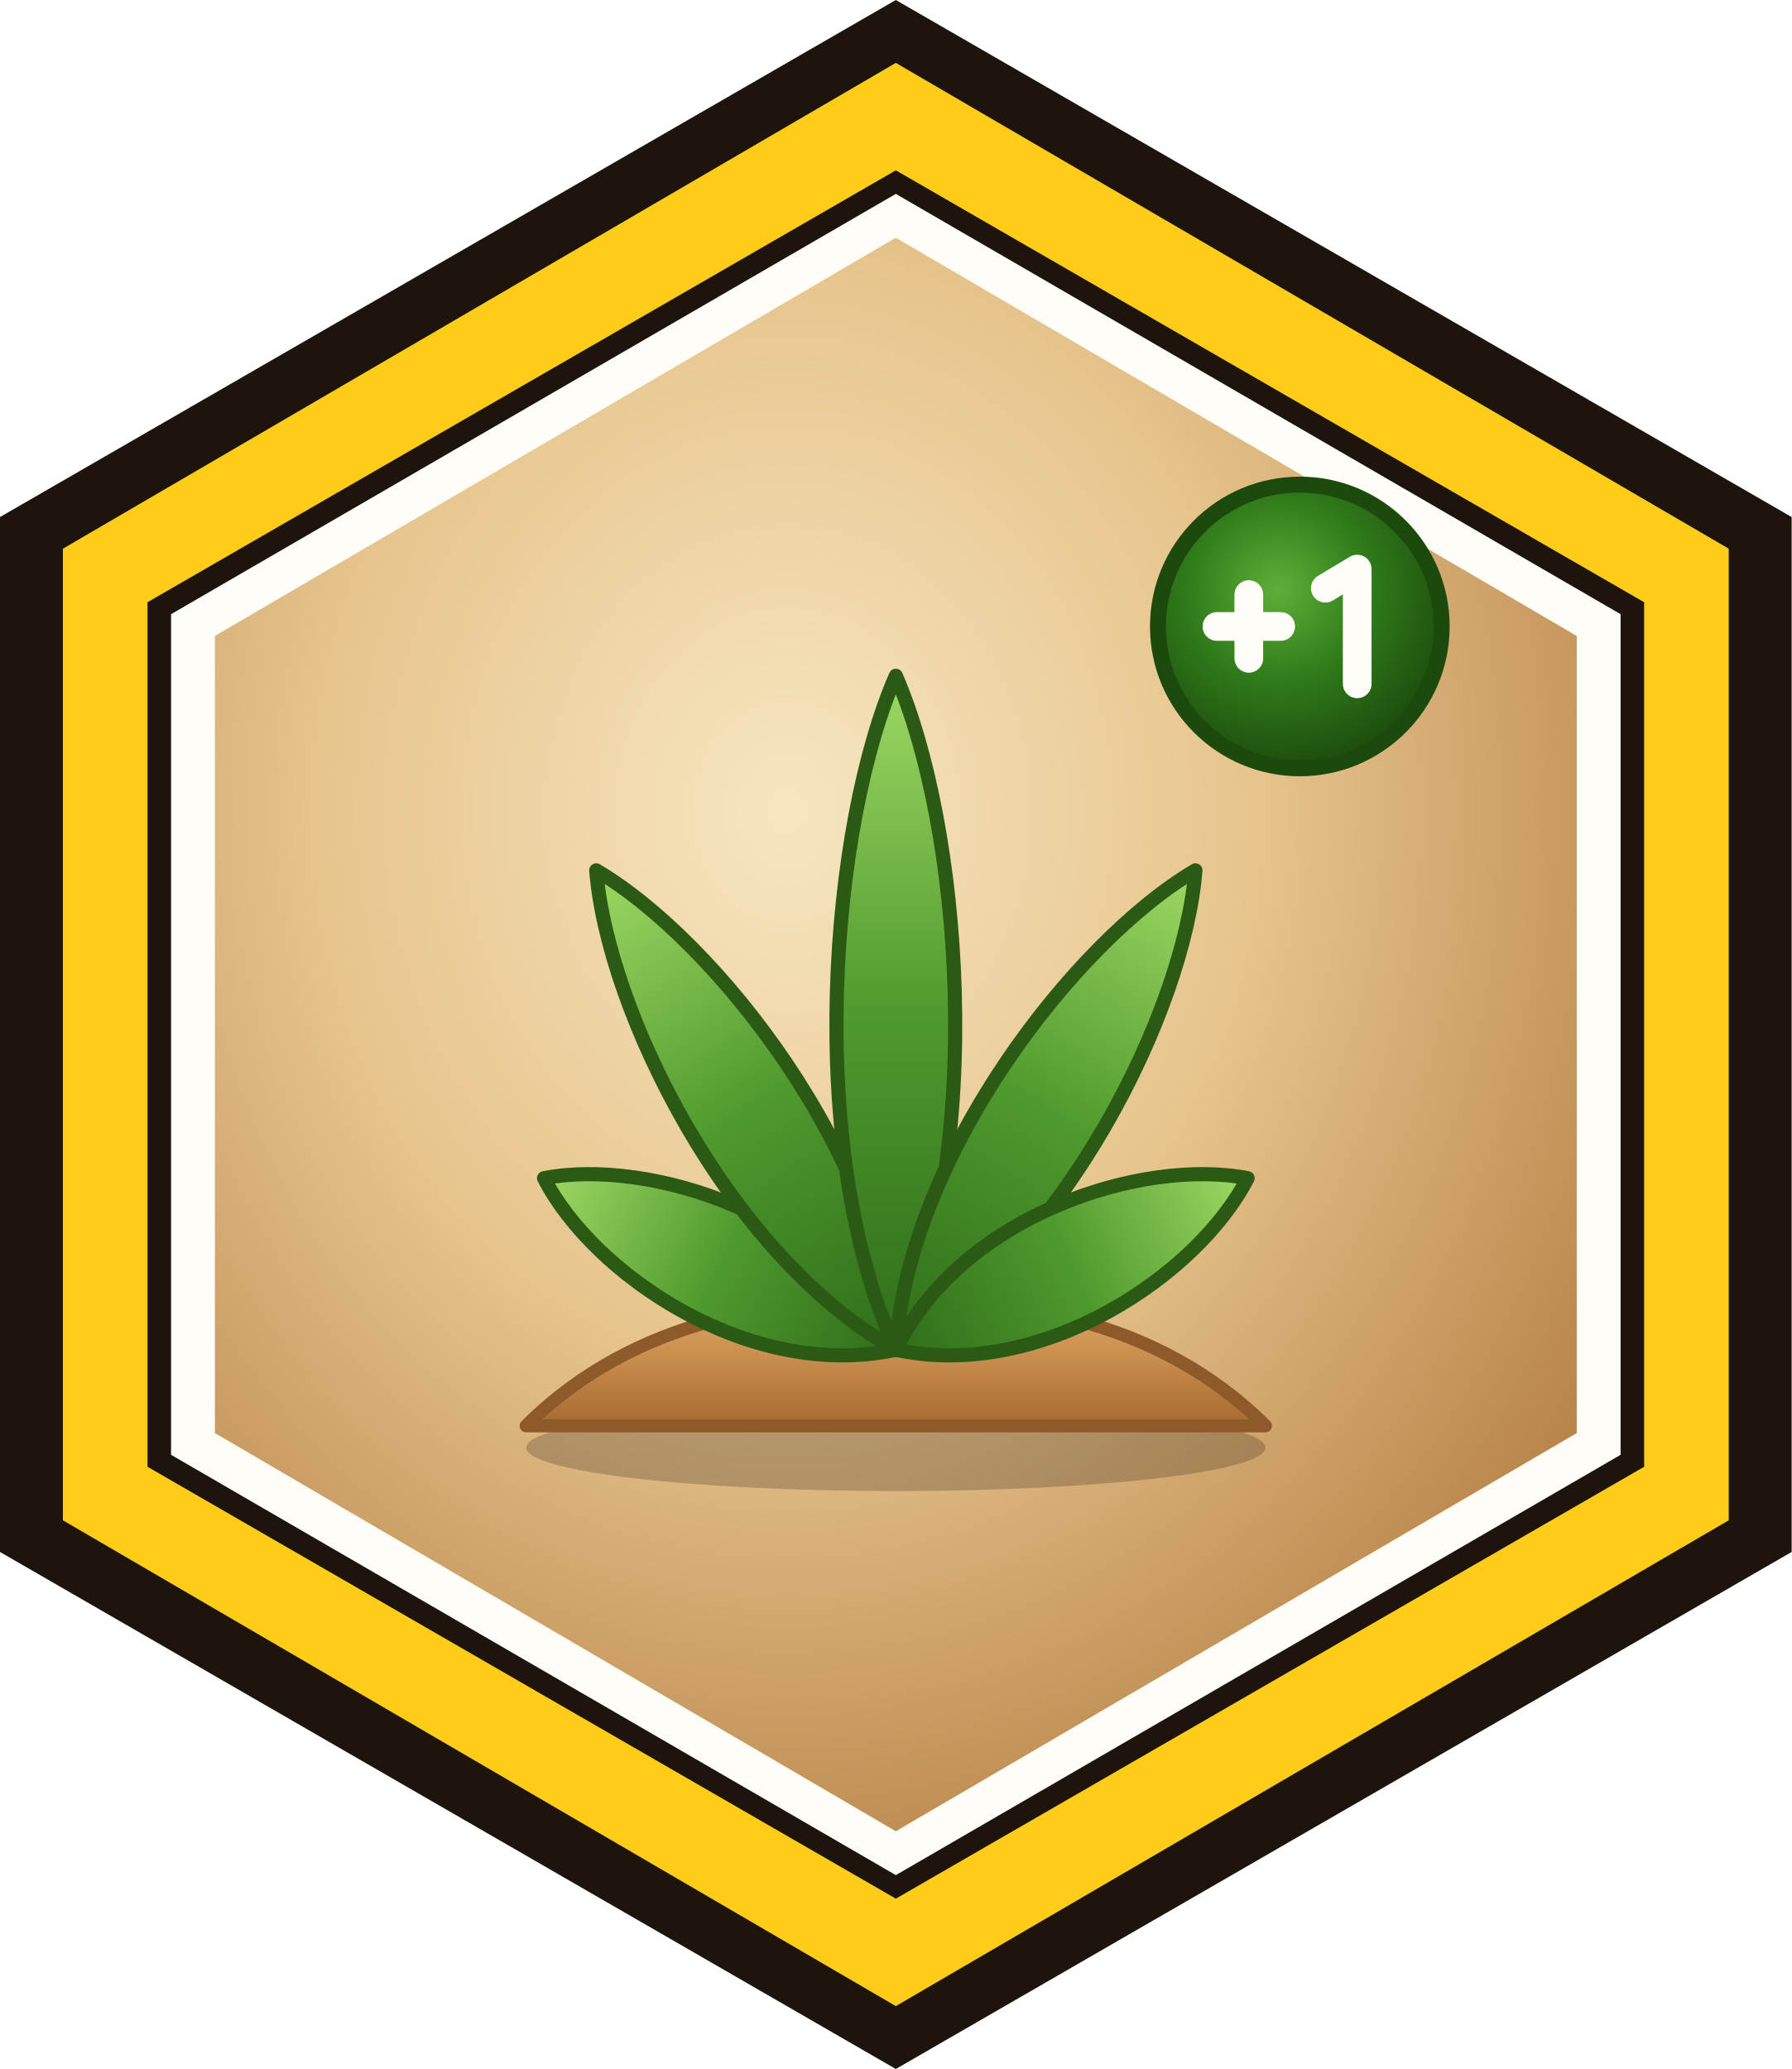
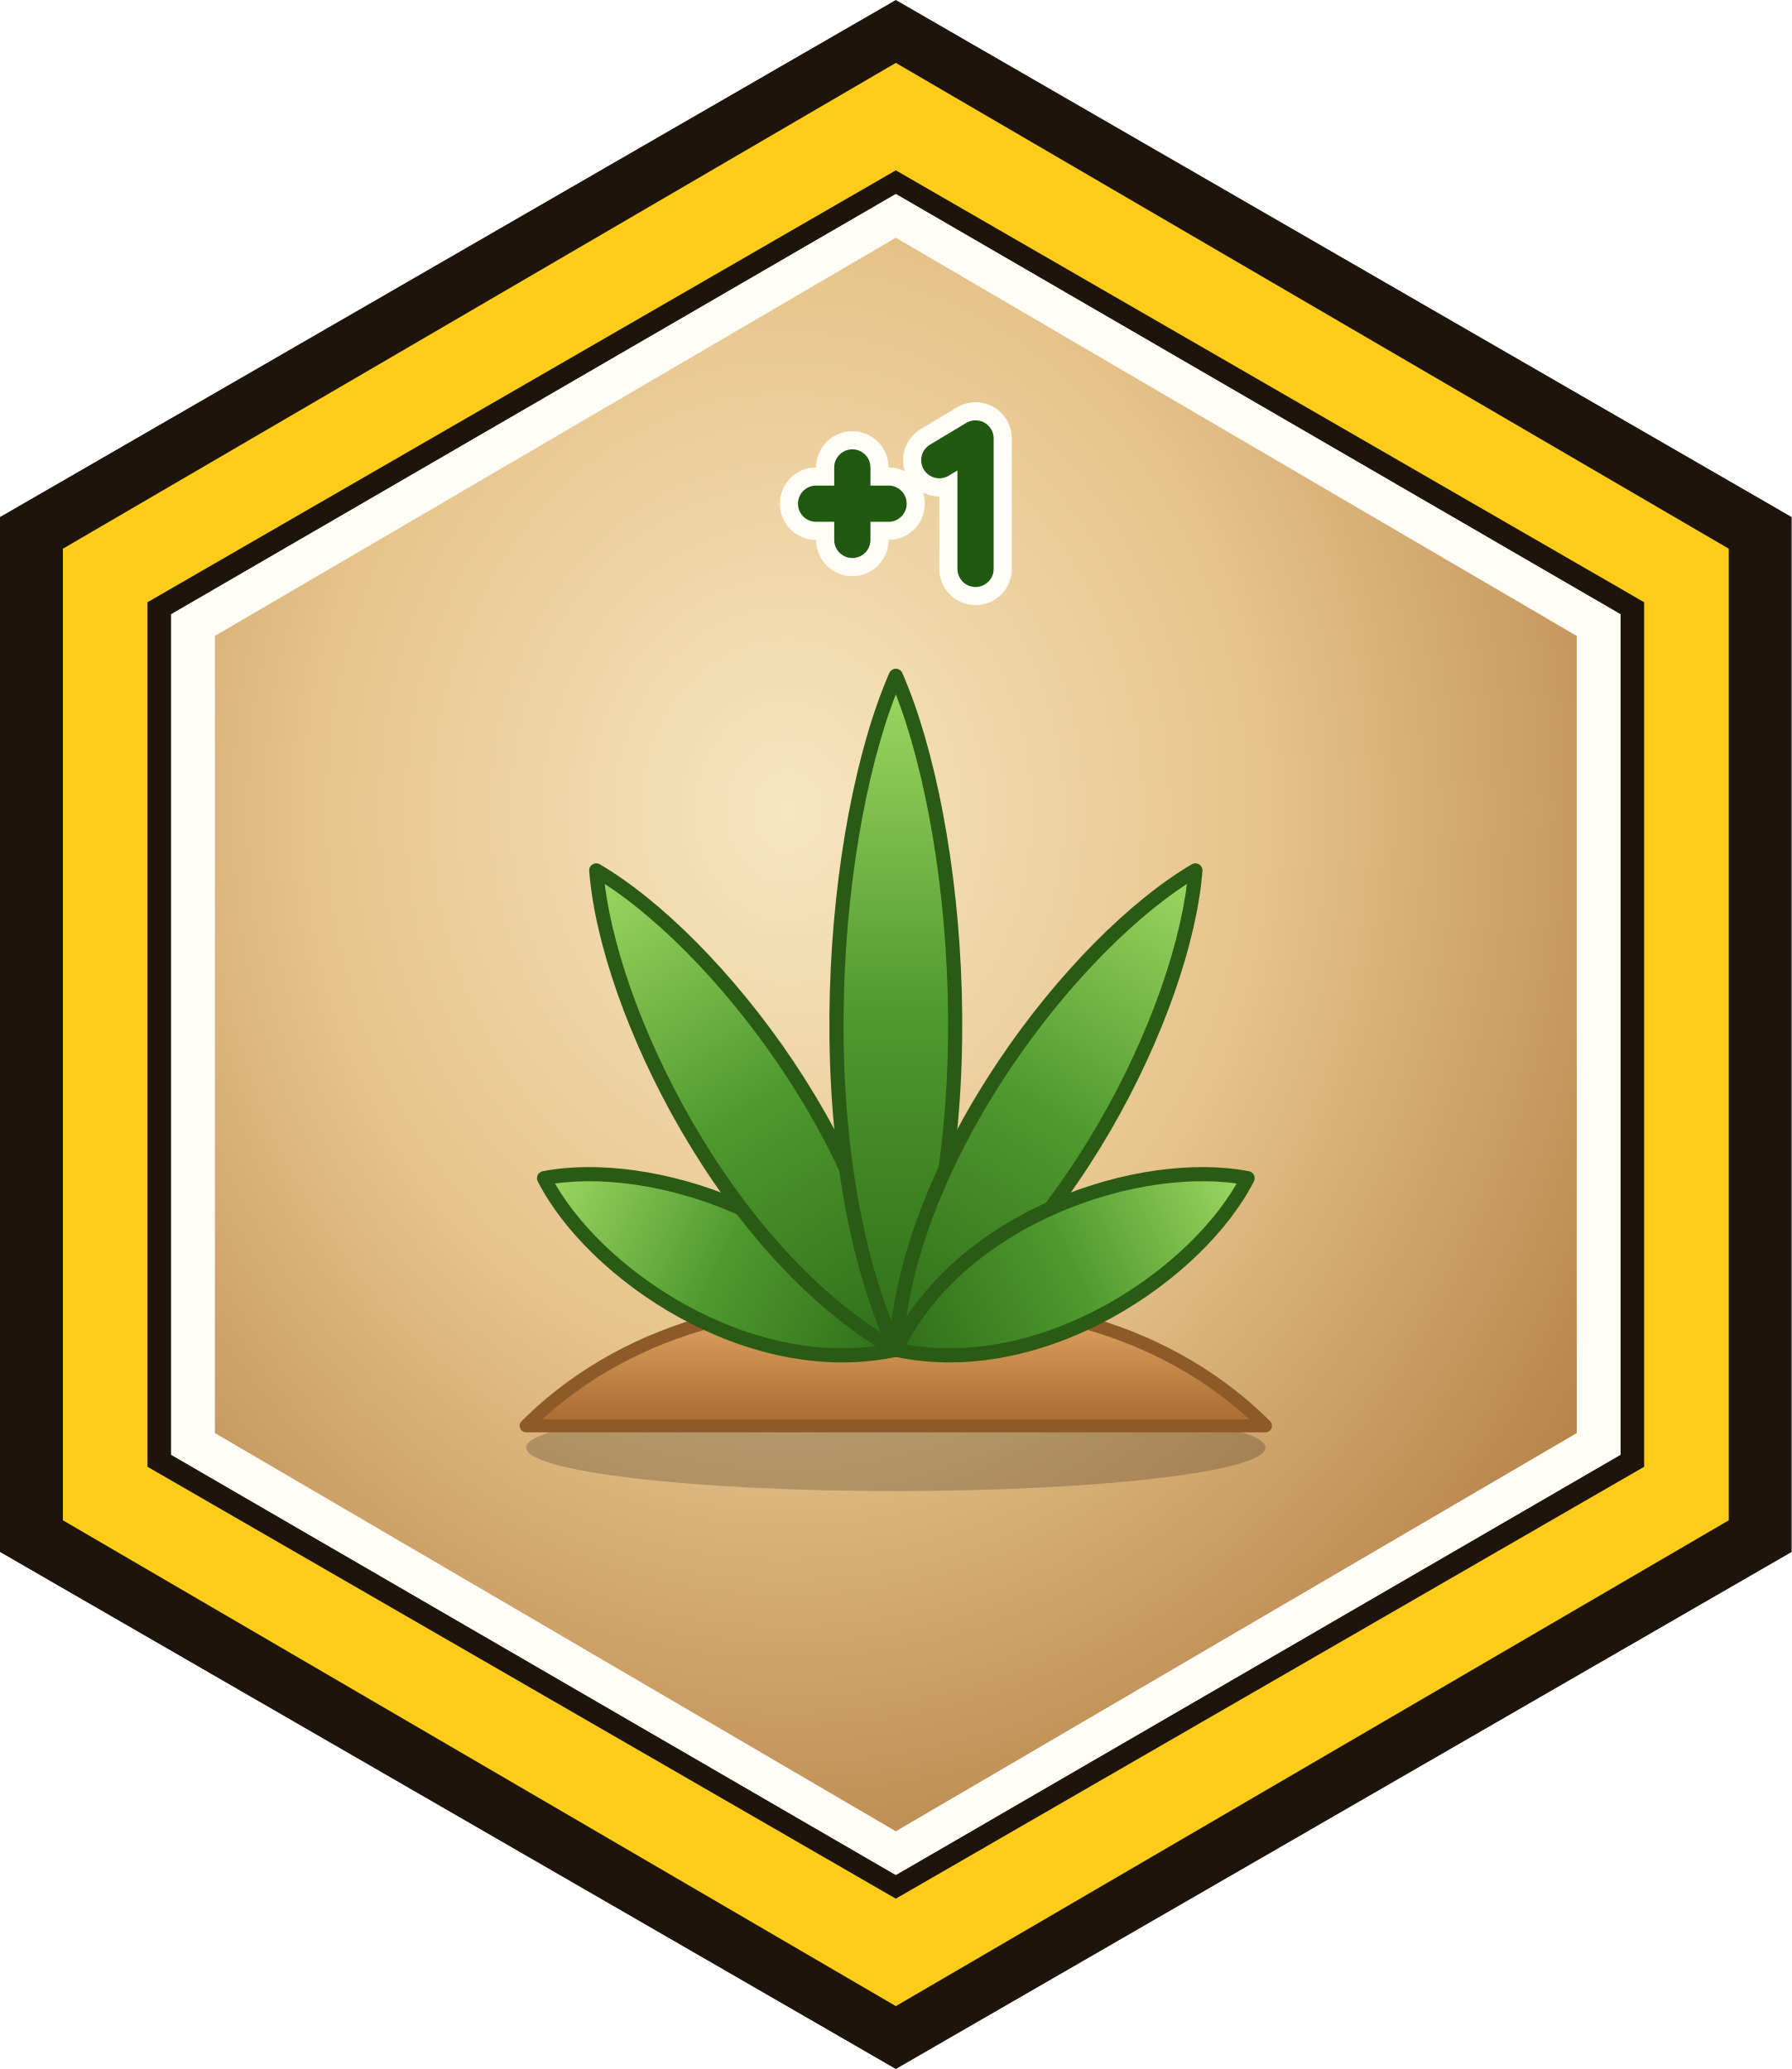
<svg xmlns="http://www.w3.org/2000/svg" viewBox="0 0 413 477" width="413" height="477">
  <polygon points="206.5,0.0 413.0,119.2 413.0,357.8 206.5,477.0 0.0,357.8 0.0,119.2" fill="#1d140c" />
  <polygon points="206.5,14.5 398.5,126.5 398.5,350.5 206.5,462.5 14.5,350.5 14.5,126.5" fill="#ffcc1a" />
  <svg x="34" y="39" width="345" height="399" viewBox="0 0 413 477">
    <defs>
      <radialGradient id="sp0" cx="42%" cy="36%" r="70%">
        <stop offset="0.00" stop-color="#f7e6c0" />
        <stop offset="0.50" stop-color="#e6c48c" />
        <stop offset="1.00" stop-color="#b8844a" />
      </radialGradient>
      <clipPath id="sphexclip0_0">
        <polygon points="206.5,18.6 394.4,128.5 394.4,348.5 206.5,458.4 18.6,348.5 18.6,128.5" />
      </clipPath>
      <linearGradient id="sp2" x1="0" y1="0" x2="0" y2="1">
        <stop offset="0.00" stop-color="#9fd864" />
        <stop offset="0.50" stop-color="#4f9a2e" />
        <stop offset="1.00" stop-color="#2f6e1a" />
      </linearGradient>
      <linearGradient id="sp3" x1="0" y1="0" x2="0" y2="1">
        <stop offset="0.00" stop-color="#e2a864" />
        <stop offset="1.00" stop-color="#a86a30" />
      </linearGradient>
-       <radialGradient id="sp4" cx="42%" cy="36%" r="70%">
-         <stop offset="0.00" stop-color="#5fae38" />
-         <stop offset="0.50" stop-color="#2f7a1a" />
-         <stop offset="1.00" stop-color="#1c4a0c" />
-       </radialGradient>
    </defs>
    <polygon points="206.5,0.0 413.0,119.2 413.0,357.8 206.5,477.0 0.0,357.8 0.0,119.2" fill="#1d140c" />
    <polygon points="206.5,6.5 406.5,122.5 406.5,354.5 206.5,470.5 6.5,354.5 6.5,122.5" fill="#fffdf8" />
    <polygon points="206.5,18.6 394.4,128.5 394.4,348.5 206.5,458.4 18.6,348.5 18.6,128.5" fill="url(#sp0)" />
    <g transform="translate(56.5,88.5) scale(3)">
      <ellipse cx="50" cy="88" rx="34" ry="4" fill="#000" opacity=".2" />
      <path d="M16 86C26 76 40 74 50 75C60 74 74 76 84 86Z" fill="url(#sp3)" stroke="#8f5a2a" stroke-width="1.2" stroke-linejoin="round" />
      <path transform="translate(50 79) rotate(-64)" d="M0 0C8.5 -10.8 5.95 -28.1 0 -36C-5.95 -28.1 -8.5 -10.8 0 0Z" fill="url(#sp2)" stroke="#2a5a14" stroke-width="1.3" stroke-linejoin="round" />
      <path transform="translate(50 79) rotate(-32)" d="M0 0C8.5 -15.6 5.95 -40.6 0 -52C-5.95 -40.6 -8.5 -15.6 0 0Z" fill="url(#sp2)" stroke="#2a5a14" stroke-width="1.3" stroke-linejoin="round" />
      <path transform="translate(50 79) rotate(0)" d="M0 0C8.5 -18.6 5.95 -48.4 0 -62C-5.95 -48.4 -8.5 -18.6 0 0Z" fill="url(#sp2)" stroke="#2a5a14" stroke-width="1.3" stroke-linejoin="round" />
      <path transform="translate(50 79) rotate(32)" d="M0 0C8.5 -15.6 5.95 -40.6 0 -52C-5.95 -40.6 -8.5 -15.6 0 0Z" fill="url(#sp2)" stroke="#2a5a14" stroke-width="1.3" stroke-linejoin="round" />
      <path transform="translate(50 79) rotate(64)" d="M0 0C8.5 -10.8 5.95 -28.1 0 -36C-5.95 -28.1 -8.5 -10.8 0 0Z" fill="url(#sp2)" stroke="#2a5a14" stroke-width="1.3" stroke-linejoin="round" />
    </g>
-     <g transform="translate(274.0 81.9) scale(0.8797)">
-       <circle cx="50" cy="50" r="47" fill="#1c4a0c" />
-       <circle cx="50" cy="50" r="42" fill="url(#sp4)" />
-       <path d="M24 50H44M34 40V60M58 38L68 32V68" fill="none" stroke="#fffdf8" stroke-width="9" stroke-linecap="round" stroke-linejoin="round" />
-     </g>
+     <path transform="translate(160.5 42.0) scale(1)" d="M24 50H44M34 40V60M58 38L68 32V68" fill="none" stroke="#fffdf8" stroke-width="20" stroke-linecap="round" stroke-linejoin="round" />
+     <path transform="translate(160.5 42.0) scale(1)" d="M24 50H44M34 40V60M58 38L68 32V68" fill="none" stroke="#1f5a10" stroke-width="10" stroke-linecap="round" stroke-linejoin="round" />
  </svg>
</svg>
